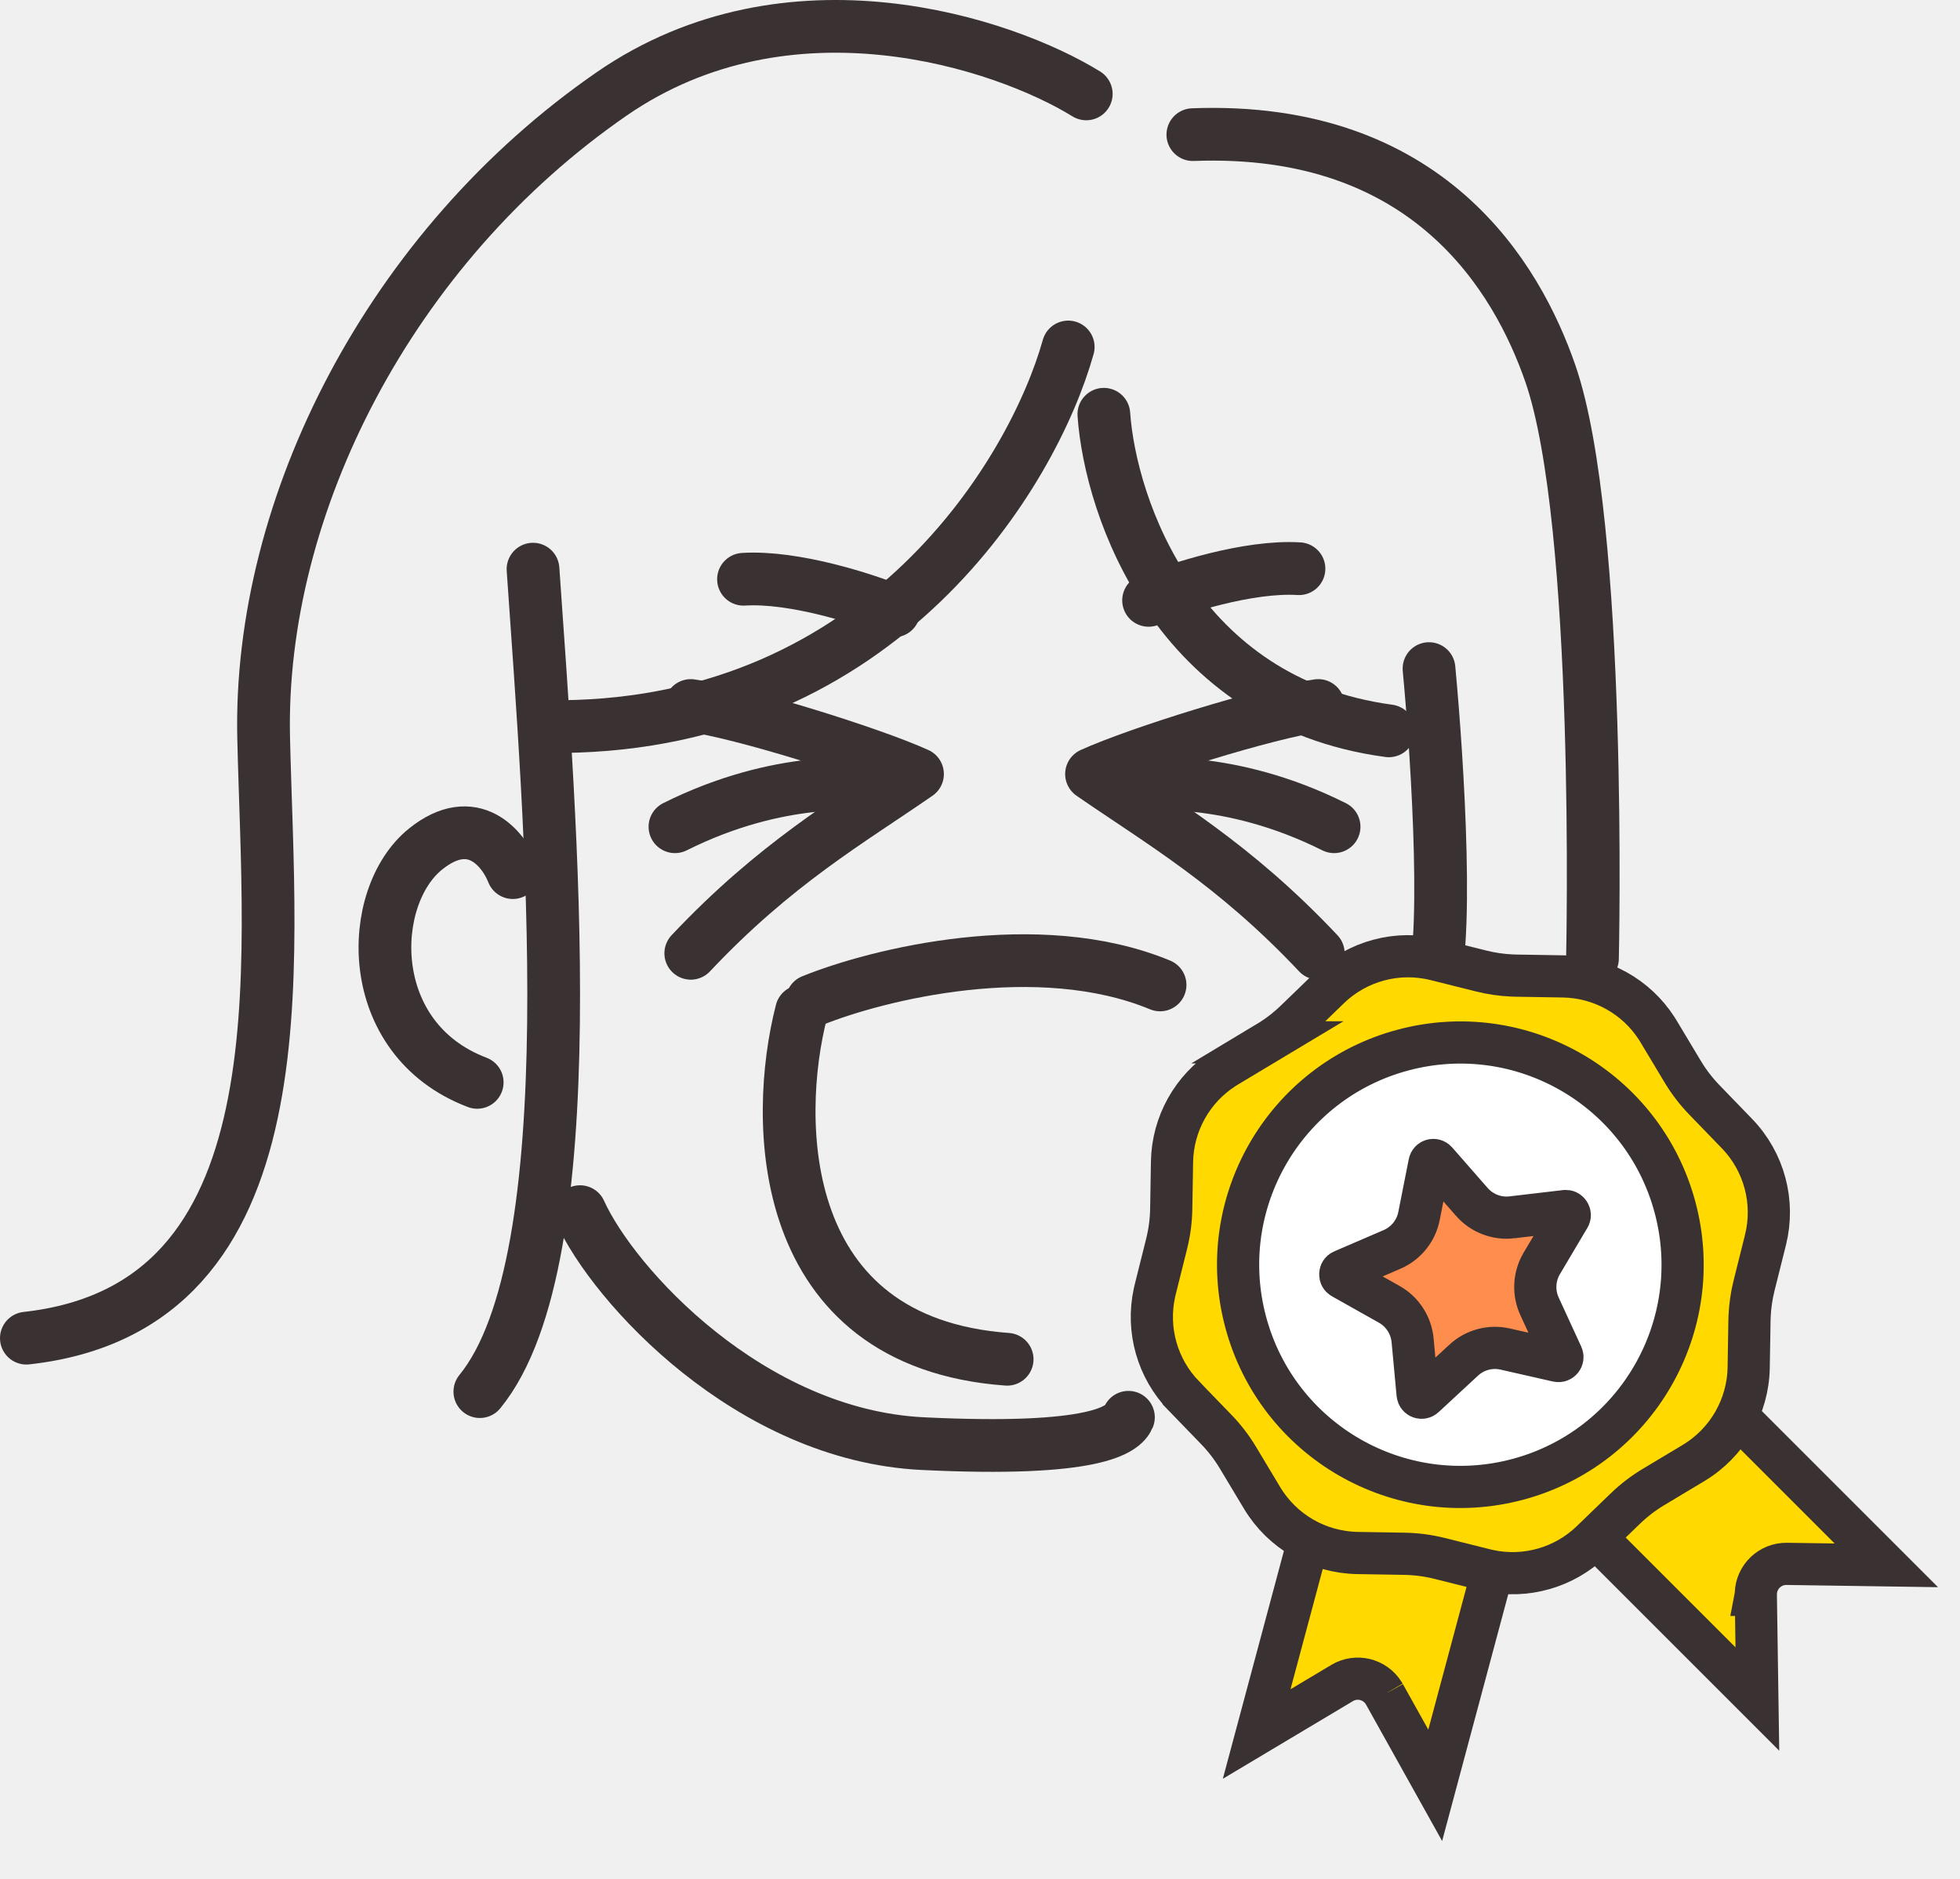
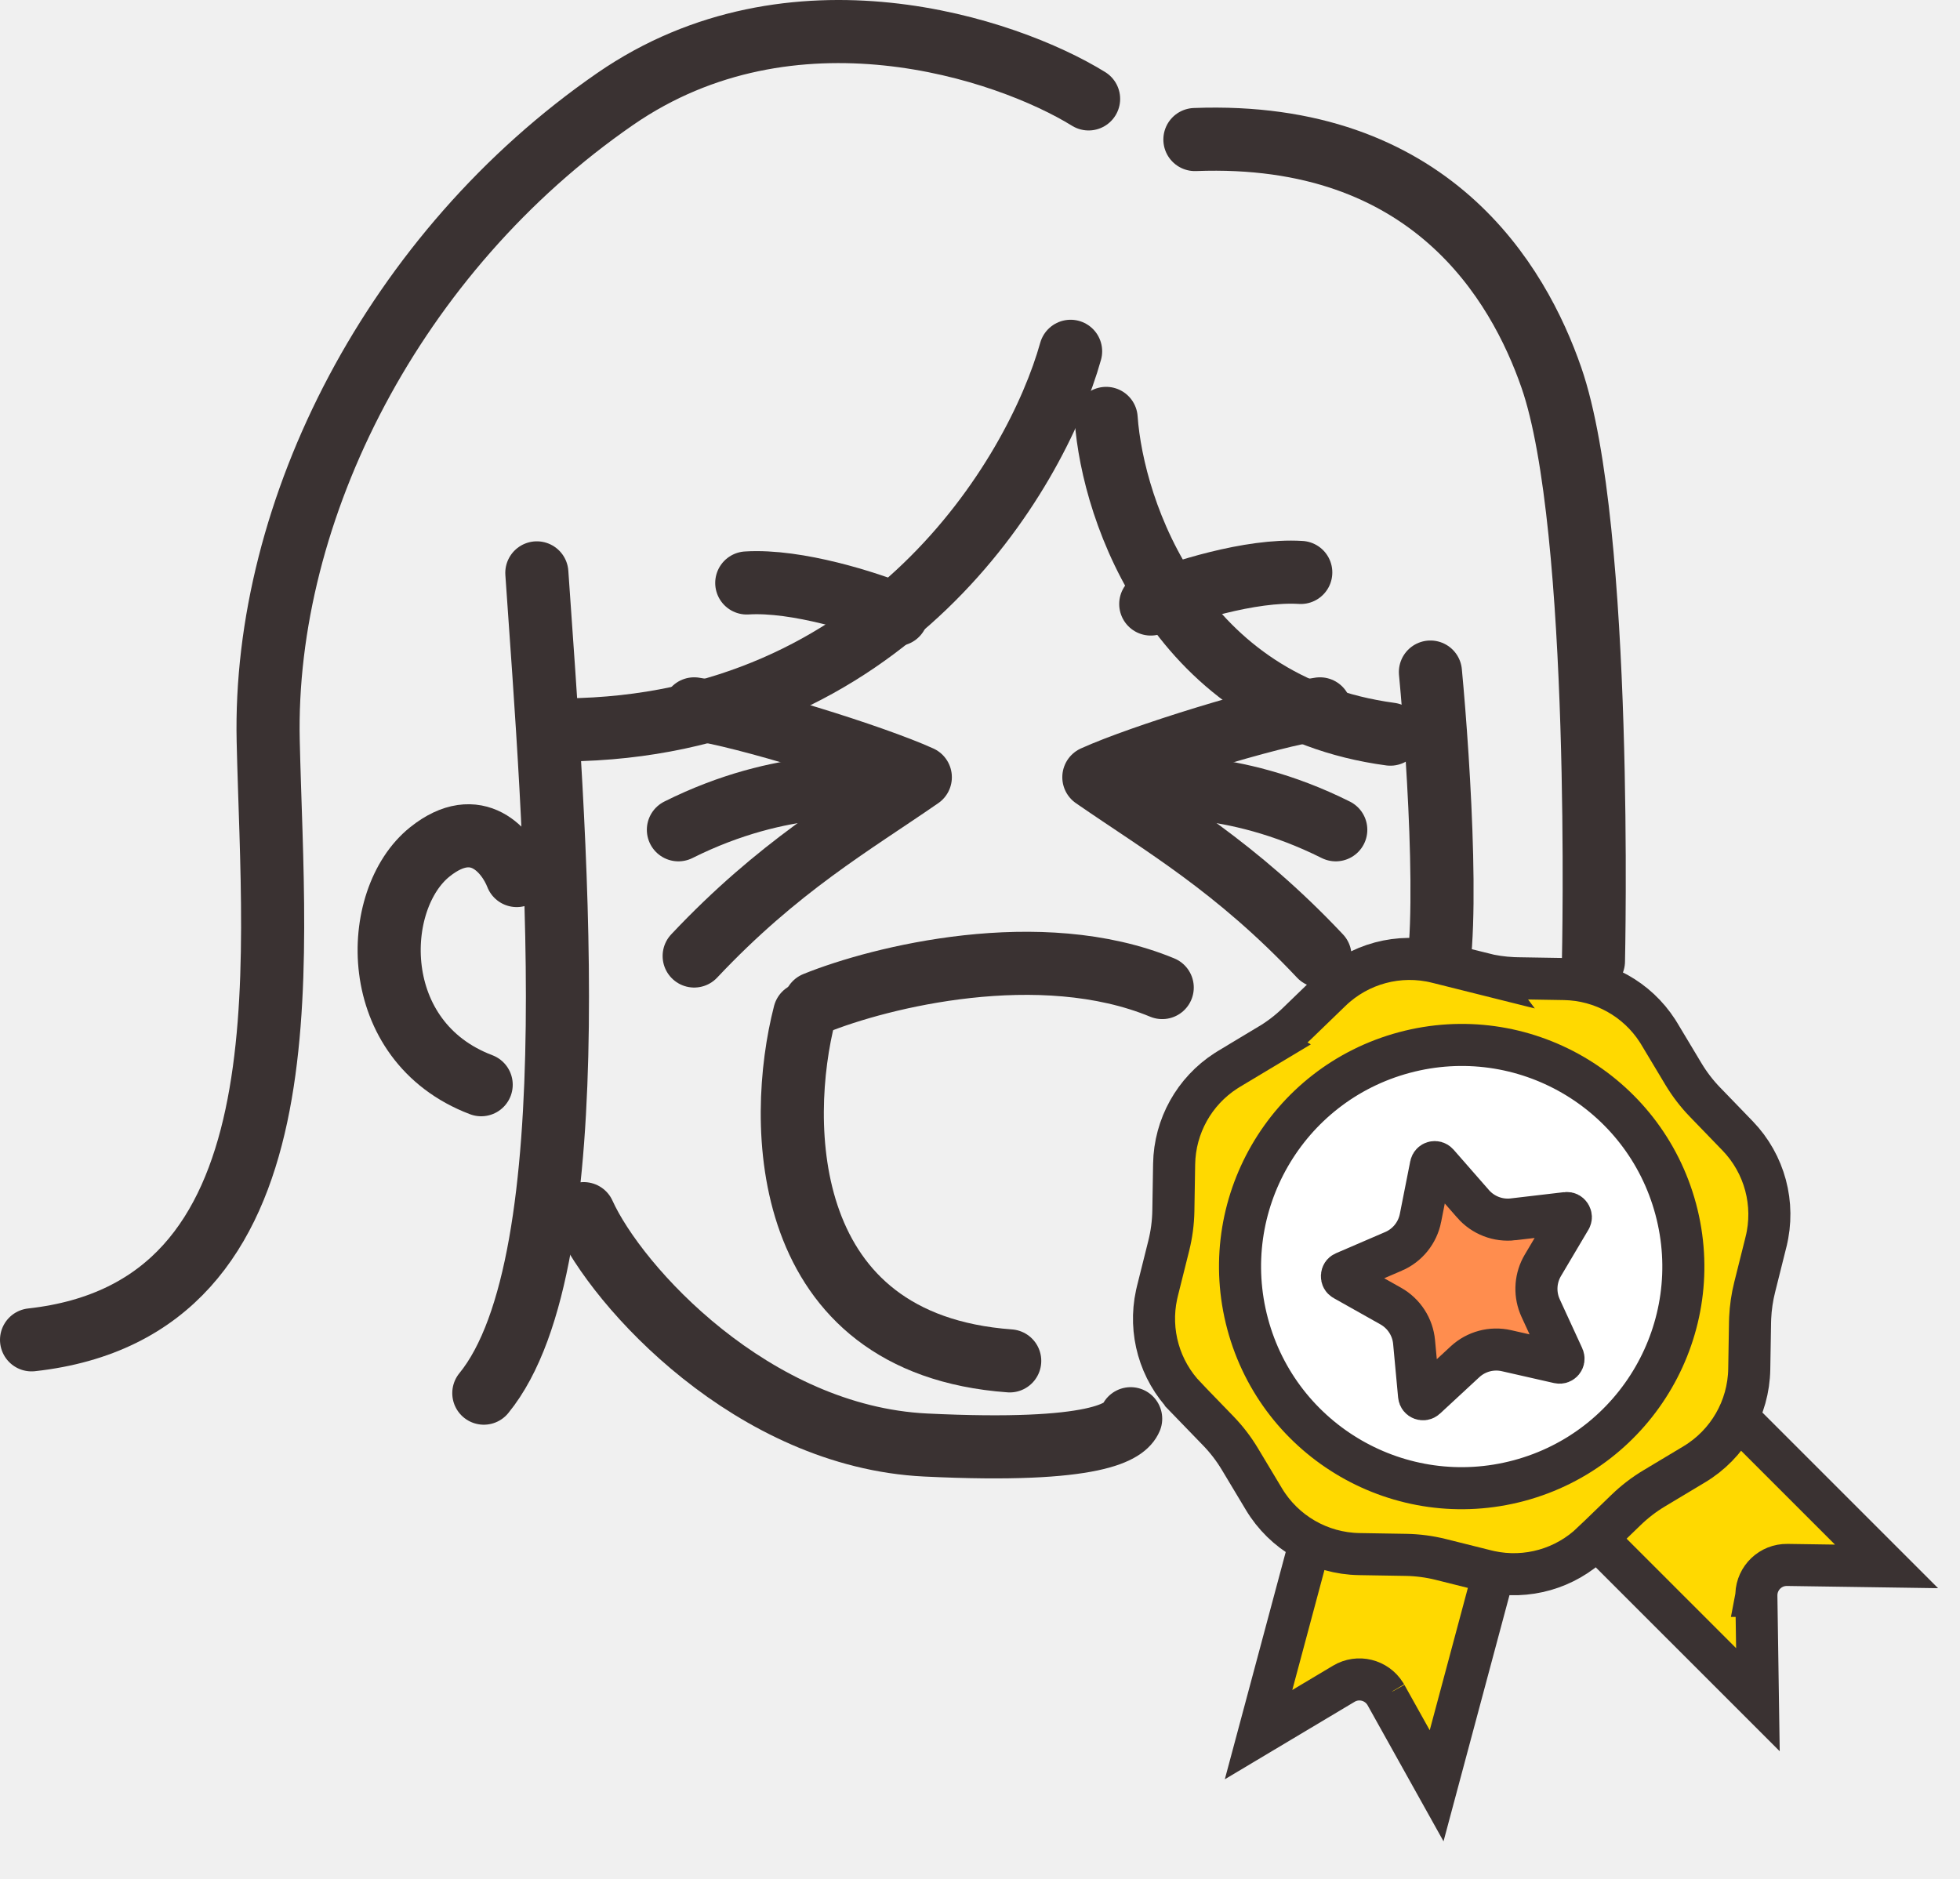
- <svg xmlns="http://www.w3.org/2000/svg" width="185.85" height="178.155" viewBox="0 0 185.85 178.155" fill="none">
+ <svg xmlns="http://www.w3.org/2000/svg" width="186.35" height="178.655" viewBox="0 0 186.35 178.655" fill="none">
  <g id="Group 48095469">
-     <path id="Vector 32" d="M55 114.905C58.167 121.905 71.1 136.105 87.5 136.905C103.9 137.705 106.5 135.572 107 134.405" stroke="#3A3232" stroke-width="5" stroke-linecap="round" stroke-linejoin="round" />
-     <path id="Vector 31" d="M135.5 63.405C136.334 72.238 137.5 90.805 135.5 94.405" stroke="#3A3232" stroke-width="5" stroke-linecap="round" stroke-linejoin="round" />
-     <path id="Vector 30" d="M76 95.905C73.333 106.238 73.5 127.305 95.5 128.905" stroke="#3A3232" stroke-width="5" stroke-linecap="round" stroke-linejoin="round" />
-     <path id="Vector 29" d="M77 94.905C83.167 92.405 98.4 88.605 110 93.405" stroke="#3A3232" stroke-width="5" stroke-linecap="round" stroke-linejoin="round" />
-     <path id="Vector 27" d="M103 8.905C95.167 4.071 74.8 -2.695 58 8.905C37 23.405 24.5 47.974 25 69.974C25.5 91.974 29 123.974 2.5 126.904" stroke="#3A3232" stroke-width="5" stroke-linecap="round" stroke-linejoin="round" />
-     <path id="Vector 24" d="M83 74.404C82 74.404 74 73.404 64 78.404" stroke="#3A3232" stroke-width="5" stroke-linecap="round" stroke-linejoin="round" />
-     <path id="Vector 25" d="M107.5 74.404C108.5 74.404 116.5 73.404 126.5 78.404" stroke="#3A3232" stroke-width="5" stroke-linecap="round" stroke-linejoin="round" />
-     <path id="Vector 23" d="M65.5 66.905C70.334 67.572 82.6 71.405 87 73.405C80.5 77.905 73.5 81.905 65.5 90.405" stroke="#3A3232" stroke-width="5" stroke-linecap="round" stroke-linejoin="round" />
-     <path id="Vector 26" d="M125 66.905C120.167 67.572 107.9 71.405 103.5 73.405C110 77.905 117 81.905 125 90.405" stroke="#3A3232" stroke-width="5" stroke-linecap="round" stroke-linejoin="round" />
-     <path id="Vector 28" d="M50.541 53.974C52.152 77.458 55.793 119.394 45.5 131.974" stroke="#3A3232" stroke-width="5" stroke-linecap="round" stroke-linejoin="round" />
-     <path id="Vector 2" d="M104.668 39.285C105.293 48.167 111.573 66.607 131.69 69.309" stroke="#3A3232" stroke-width="5" stroke-linecap="round" />
-     <path id="Vector 1" d="M101.29 32.905C97.967 44.781 83.714 68.608 53.29 68.905" stroke="#3A3232" stroke-width="5" stroke-linecap="round" />
-     <path id="Vector 10" d="M113.108 12.768C135.5 11.912 143.875 26.397 147 35.405C151.948 49.666 151 90.903 151 90.903" stroke="#3A3232" stroke-width="5" stroke-linecap="round" stroke-linejoin="round" />
-     <path id="Vector 13" d="M108.91 56.935C111.662 55.809 118.368 53.633 123.171 53.933" stroke="#3A3232" stroke-width="5" stroke-linecap="round" stroke-linejoin="round" />
-     <path id="Vector 14" d="M84.762 57.935C82.01 56.809 75.304 54.633 70.5 54.933" stroke="#3A3232" stroke-width="5" stroke-linecap="round" stroke-linejoin="round" />
-     <path id="Vector 8" d="M48.627 82.754C47.751 80.503 44.874 76.9 40.37 80.503C34.741 85.006 34.365 98.517 45.249 102.646" stroke="#3A3232" stroke-width="5" stroke-linecap="round" stroke-linejoin="round" />
+     <path id="Vector 32" d="M55.5 115.405C58.667 122.405 71.6 136.605 88 137.405C104.4 138.205 107 136.071 107.5 134.905" stroke="#3A3232" stroke-width="6" stroke-linecap="round" stroke-linejoin="round" />
+     <path id="Vector 31" d="M136 63.905C136.834 72.738 138 91.305 136 94.905" stroke="#3A3232" stroke-width="6" stroke-linecap="round" stroke-linejoin="round" />
+     <path id="Vector 30" d="M76.5 96.405C73.834 106.738 74 127.805 96 129.405" stroke="#3A3232" stroke-width="6" stroke-linecap="round" stroke-linejoin="round" />
+     <path id="Vector 29" d="M77.5 95.405C83.667 92.905 98.9 89.105 110.5 93.905" stroke="#3A3232" stroke-width="6" stroke-linecap="round" stroke-linejoin="round" />
+     <path id="Vector 27" d="M103.5 9.405C95.667 4.571 75.3 -2.195 58.5 9.405C37.5 23.905 25 48.474 25.5 70.474C26 92.474 29.5 124.474 3 127.404" stroke="#3A3232" stroke-width="6" stroke-linecap="round" stroke-linejoin="round" />
+     <path id="Vector 24" d="M83.5 74.904C82.5 74.904 74.5 73.904 64.5 78.904" stroke="#3A3232" stroke-width="6" stroke-linecap="round" stroke-linejoin="round" />
+     <path id="Vector 25" d="M108 74.904C109 74.904 117 73.904 127 78.904" stroke="#3A3232" stroke-width="6" stroke-linecap="round" stroke-linejoin="round" />
+     <path id="Vector 23" d="M66 67.405C70.834 68.072 83.1 71.905 87.5 73.905C81 78.405 74 82.405 66 90.905" stroke="#3A3232" stroke-width="6" stroke-linecap="round" stroke-linejoin="round" />
+     <path id="Vector 26" d="M125.5 67.405C120.667 68.072 108.4 71.905 104 73.905C110.5 78.405 117.5 82.405 125.5 90.905" stroke="#3A3232" stroke-width="6" stroke-linecap="round" stroke-linejoin="round" />
+     <path id="Vector 28" d="M51.041 54.474C52.652 77.958 56.293 119.893 46 132.474" stroke="#3A3232" stroke-width="6" stroke-linecap="round" stroke-linejoin="round" />
+     <path id="Vector 2" d="M105.168 39.785C105.793 48.667 112.073 67.107 132.19 69.809" stroke="#3A3232" stroke-width="6" stroke-linecap="round" />
+     <path id="Vector 1" d="M101.79 33.405C98.467 45.281 84.214 69.108 53.79 69.405" stroke="#3A3232" stroke-width="6" stroke-linecap="round" />
+     <path id="Vector 10" d="M113.608 13.268C136 12.412 144.375 26.897 147.5 35.905C152.448 50.166 151.5 91.403 151.5 91.403" stroke="#3A3232" stroke-width="6" stroke-linecap="round" stroke-linejoin="round" />
+     <path id="Vector 13" d="M109.41 57.435C112.162 56.309 118.868 54.133 123.672 54.433" stroke="#3A3232" stroke-width="6" stroke-linecap="round" stroke-linejoin="round" />
+     <path id="Vector 14" d="M85.262 58.435C82.51 57.309 75.804 55.133 71 55.433" stroke="#3A3232" stroke-width="6" stroke-linecap="round" stroke-linejoin="round" />
+     <path id="Vector 8" d="M49.127 83.254C48.251 81.003 45.374 77.4 40.87 81.003C35.241 85.506 34.866 99.017 45.749 103.145" stroke="#3A3232" stroke-width="6" stroke-linecap="round" stroke-linejoin="round" />
    <g id="Group 5390">
-       <path id="Vector" d="M144.508 137.887L136.089 169.309L131.278 160.684L131.279 160.685L131.275 160.68L131.197 160.548C130.364 159.228 128.625 158.792 127.26 159.608L119.159 164.445L127.497 133.329L144.508 137.887Z" fill="#FFD900" stroke="#3A3232" stroke-width="4" />
-       <path id="Vector_2" d="M143.633 138.122L166.636 161.124L166.489 151.25L166.488 151.25L166.489 151.244L166.491 151.091C166.553 149.531 167.841 148.284 169.431 148.308L178.865 148.447L156.086 125.669L143.633 138.122Z" fill="#FFD900" stroke="#3A3232" stroke-width="4" />
-       <path id="Vector_3" d="M126.037 93.709C128.708 91.126 132.523 90.103 136.128 91.005L136.128 91.005L140.445 92.085L140.444 92.084C141.4 92.323 142.375 92.466 143.357 92.51L143.778 92.523L148.225 92.597C151.825 92.658 155.147 94.512 157.09 97.525L157.273 97.821L159.561 101.636C160.141 102.602 160.828 103.495 161.607 104.302L161.609 104.304L164.701 107.502C167.284 110.172 168.306 113.988 167.405 117.592L167.405 117.593L166.326 121.908C166.087 122.864 165.945 123.839 165.9 124.822L165.887 125.243L165.813 129.69C165.75 133.406 163.776 136.826 160.589 138.738L156.774 141.026C155.808 141.605 154.915 142.293 154.108 143.072L154.107 143.073L150.909 146.165L150.908 146.166C148.321 148.668 144.659 149.706 141.156 148.948L140.817 148.869L136.502 147.79C135.41 147.517 134.292 147.37 133.168 147.351L128.72 147.277C125.004 147.215 121.584 145.241 119.672 142.053L117.384 138.239C116.805 137.273 116.118 136.379 115.339 135.572L115.338 135.571L112.244 132.373L112.244 132.372C109.742 129.785 108.705 126.123 109.462 122.62L109.54 122.282L110.619 117.965C110.892 116.874 111.04 115.757 111.058 114.632L111.132 110.184C111.193 106.585 113.048 103.263 116.061 101.321L116.356 101.136L120.171 98.848L120.17 98.848C121.136 98.268 122.03 97.582 122.838 96.803L122.839 96.802L126.037 93.709Z" fill="#FFD900" stroke="#3A3232" stroke-width="4" />
-       <circle id="Ellipse 11" cx="138.473" cy="119.938" r="21.07" transform="rotate(-15 138.473 119.938)" fill="white" stroke="#3A3232" stroke-width="4" />
-       <path id="Vector_4" d="M135.545 110.306C135.606 110 135.985 109.897 136.192 110.133L137.012 111.07L137.013 111.07L139.558 113.978L139.558 113.979C140.507 115.062 141.929 115.613 143.362 115.444L143.362 115.443L148.423 114.849L148.424 114.849C148.521 114.837 148.583 114.855 148.629 114.878C148.683 114.904 148.739 114.952 148.784 115.02C148.828 115.088 148.848 115.16 148.851 115.222C148.852 115.262 148.847 115.309 148.823 115.367L148.793 115.427L146.19 119.82C145.502 120.982 145.391 122.392 145.876 123.642L145.981 123.89L148.117 128.534C148.255 128.835 147.988 129.131 147.699 129.066L142.726 127.935C141.319 127.616 139.847 128.01 138.789 128.989L138.788 128.99L135.046 132.456C134.829 132.657 134.449 132.535 134.419 132.205L133.946 127.114C133.814 125.68 132.986 124.401 131.73 123.694L127.281 121.191C127.194 121.143 127.153 121.09 127.128 121.042C127.099 120.987 127.081 120.914 127.085 120.833C127.089 120.752 127.115 120.683 127.148 120.634C127.176 120.591 127.221 120.544 127.311 120.506L131.99 118.49L131.991 118.49C133.317 117.92 134.273 116.733 134.553 115.32L134.553 115.319L135.545 110.306Z" fill="#FF8D4E" stroke="#3A3232" stroke-width="4" />
+       <path id="Vector" d="M145.008 138.387L136.589 169.809L131.778 161.184L131.779 161.185L131.775 161.18L131.697 161.048C130.864 159.728 129.125 159.292 127.76 160.108L119.659 164.945L127.997 133.829L145.008 138.387Z" fill="#FFD900" stroke="#3A3232" stroke-width="4" />
+       <path id="Vector_2" d="M144.133 138.622L167.136 161.624L166.989 151.75L166.988 151.75L166.989 151.744L166.991 151.591C167.053 150.031 168.341 148.784 169.931 148.808L179.365 148.947L156.586 126.169L144.133 138.622Z" fill="#FFD900" stroke="#3A3232" stroke-width="4" />
+       <path id="Vector_3" d="M126.537 94.209C129.208 91.626 133.024 90.603 136.628 91.505L136.629 91.505L140.945 92.585L140.944 92.584C141.9 92.823 142.875 92.966 143.857 93.01L144.278 93.023L148.725 93.097C152.325 93.158 155.647 95.012 157.59 98.025L157.773 98.321L160.061 102.136C160.641 103.102 161.328 103.995 162.107 104.802L162.109 104.803L165.201 108.002C167.784 110.672 168.806 114.488 167.905 118.092L167.905 118.093L166.826 122.408C166.587 123.364 166.445 124.339 166.4 125.322L166.387 125.743L166.313 130.19C166.25 133.905 164.276 137.326 161.089 139.238L157.275 141.526C156.308 142.105 155.415 142.793 154.608 143.572L154.607 143.573L151.409 146.665L151.408 146.665C148.821 149.168 145.159 150.206 141.656 149.448L141.317 149.369L137.002 148.29C135.91 148.017 134.792 147.87 133.668 147.851L129.22 147.777C125.504 147.714 122.084 145.74 120.172 142.553L117.884 138.739C117.305 137.773 116.618 136.879 115.839 136.072L115.838 136.071L112.744 132.873L112.744 132.872C110.242 130.285 109.205 126.623 109.962 123.12L110.04 122.782L111.119 118.465C111.392 117.374 111.54 116.257 111.559 115.132L111.632 110.684C111.693 107.085 113.548 103.763 116.561 101.821L116.856 101.636L120.672 99.348L120.67 99.347C121.636 98.768 122.53 98.082 123.338 97.303L123.339 97.302L126.537 94.209Z" fill="#FFD900" stroke="#3A3232" stroke-width="4" />
+       <circle id="Ellipse 11" cx="138.973" cy="120.437" r="21.07" transform="rotate(-15 138.973 120.437)" fill="white" stroke="#3A3232" stroke-width="4" />
+       <path id="Vector_4" d="M136.045 110.806C136.106 110.5 136.485 110.397 136.692 110.633L137.513 111.57L137.513 111.57L140.058 114.478L140.058 114.479C141.007 115.562 142.429 116.112 143.862 115.944L143.862 115.943L148.923 115.349L148.924 115.348C149.021 115.337 149.083 115.355 149.129 115.378C149.183 115.404 149.24 115.452 149.284 115.52C149.328 115.588 149.348 115.66 149.351 115.722C149.352 115.762 149.347 115.809 149.323 115.866L149.293 115.927L146.69 120.32C146.002 121.482 145.891 122.892 146.376 124.142L146.481 124.39L148.617 129.034C148.755 129.335 148.488 129.631 148.199 129.565L143.226 128.435C141.819 128.116 140.347 128.51 139.289 129.489L139.288 129.49L135.546 132.956C135.329 133.157 134.949 133.034 134.919 132.704L134.446 127.614C134.314 126.18 133.486 124.901 132.23 124.194L127.781 121.691C127.694 121.643 127.653 121.59 127.628 121.542C127.599 121.487 127.581 121.414 127.585 121.333C127.589 121.252 127.615 121.183 127.648 121.133C127.676 121.091 127.722 121.044 127.811 121.006L132.49 118.99L132.492 118.99C133.817 118.42 134.773 117.232 135.053 115.82L135.053 115.819L136.045 110.806Z" fill="#FF8D4E" stroke="#3A3232" stroke-width="4" />
    </g>
  </g>
</svg>
